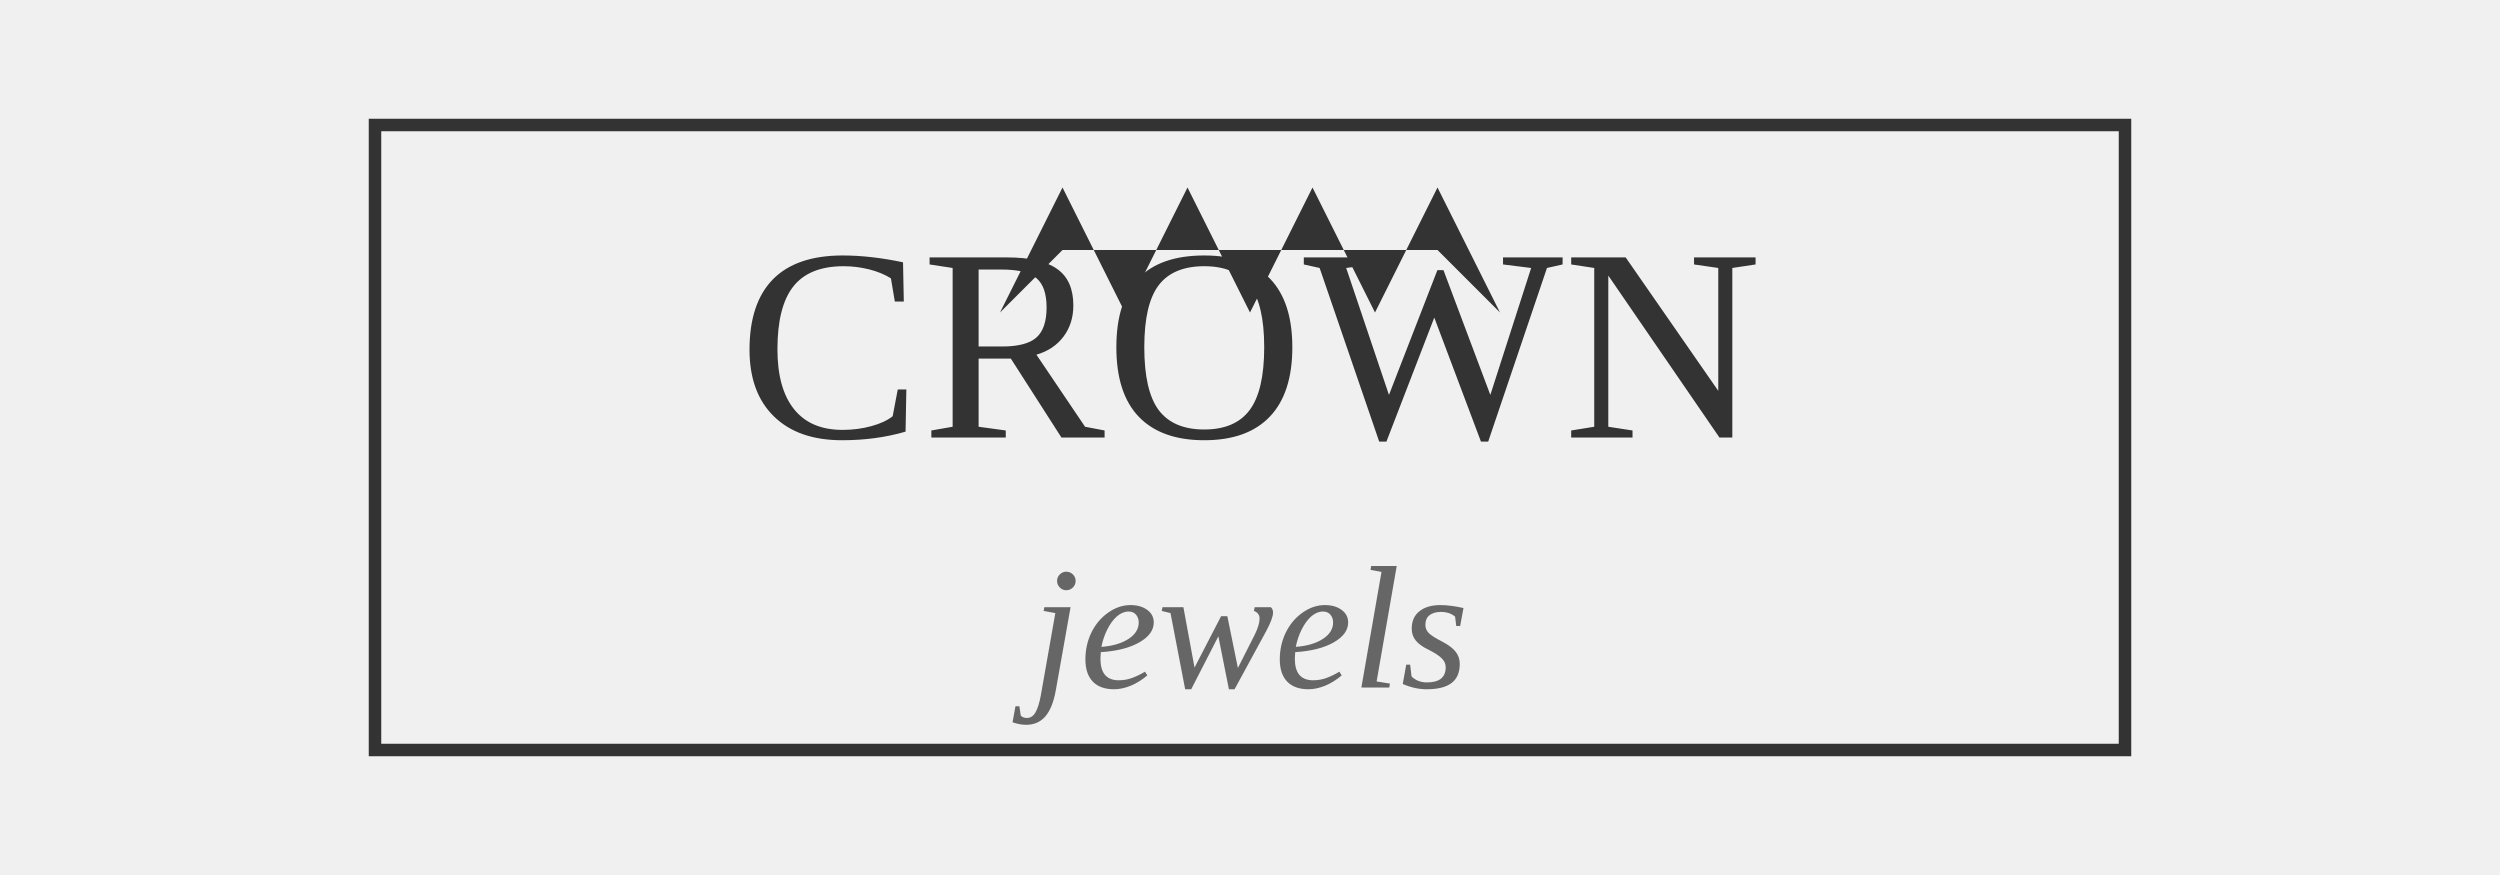
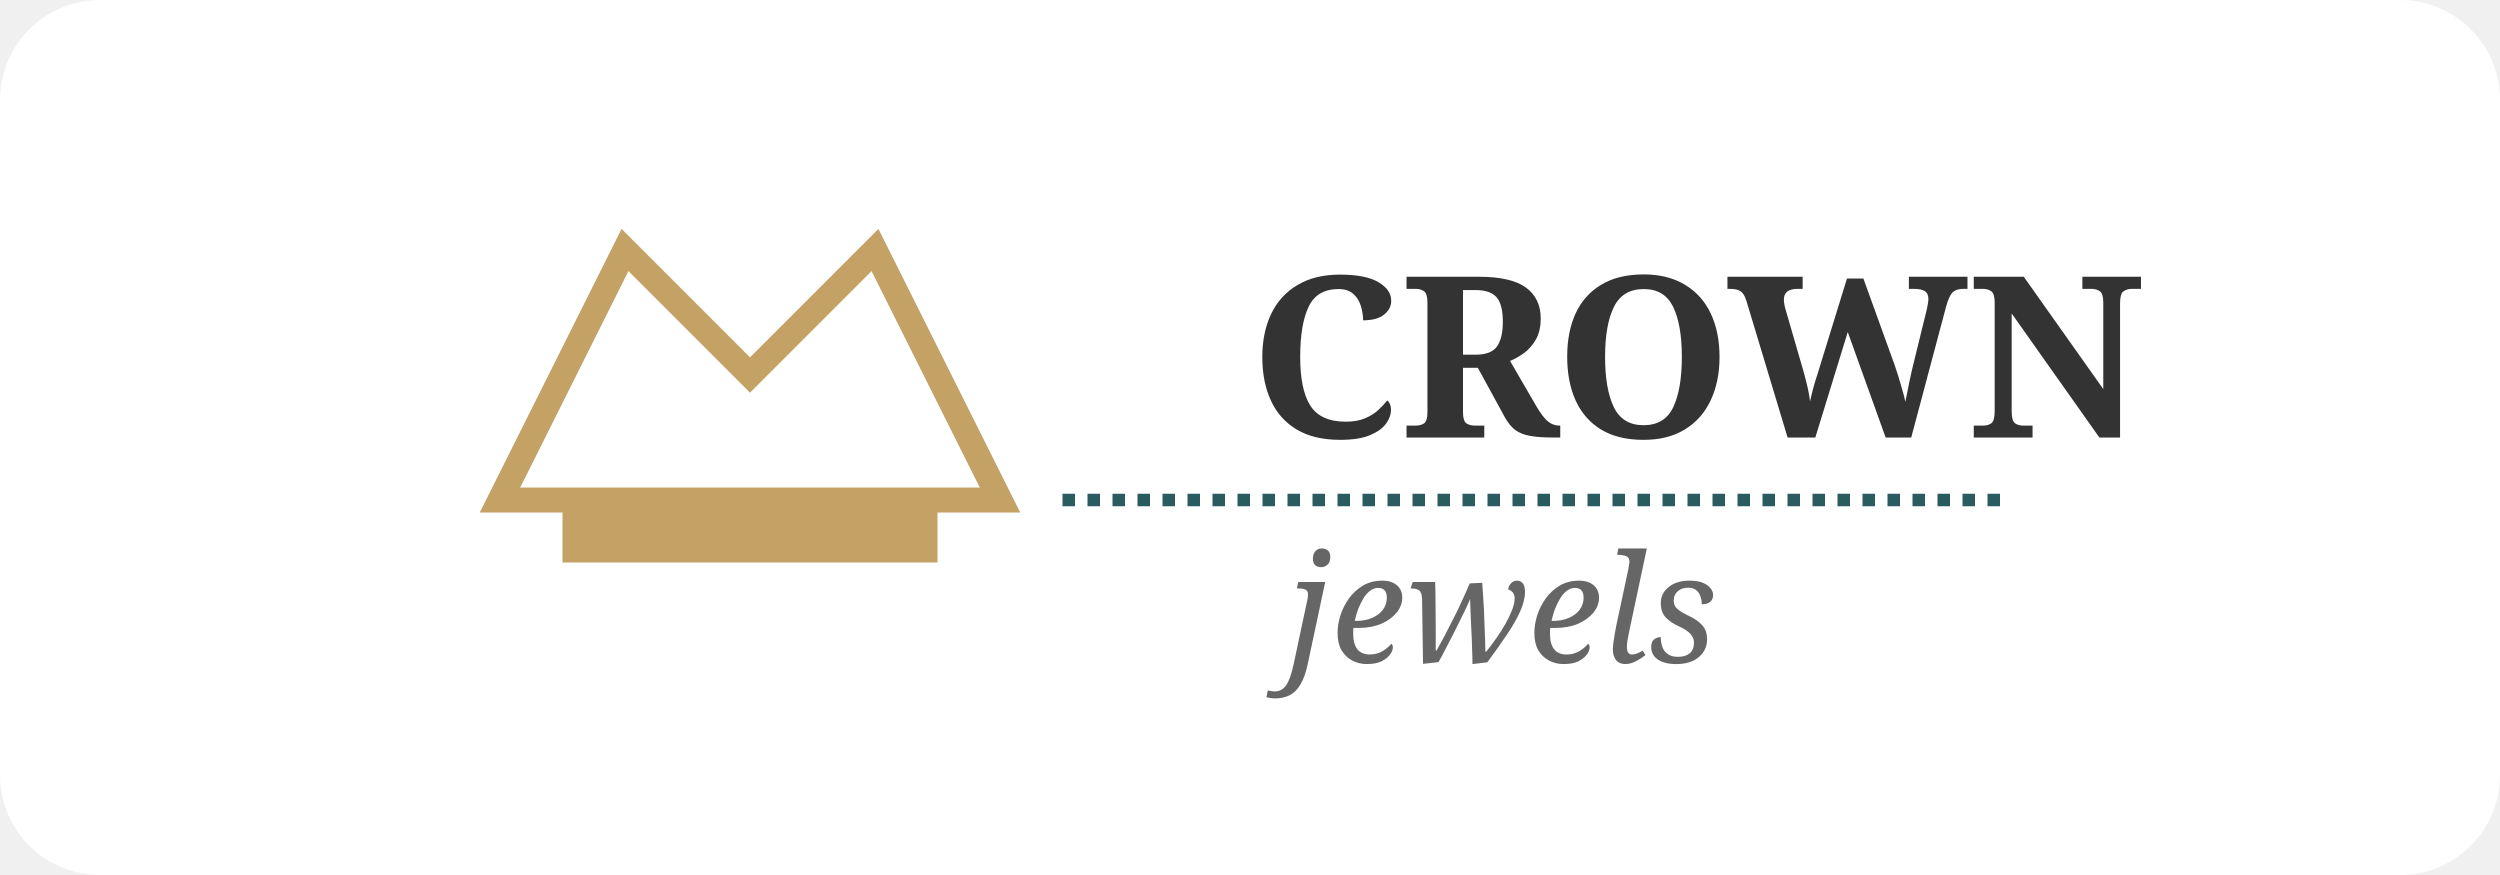
- <svg xmlns="http://www.w3.org/2000/svg" width="200" height="70" viewBox="0 0 200 70">
-   <rect x="30" y="10" width="140" height="50" stroke="#333" stroke-width="1" fill="none" />
-   <text x="100" y="35" font-family="Times New Roman, serif" font-size="22" font-weight="normal" text-anchor="middle" fill="#333">CROWN</text>
-   <text x="100" y="55" font-family="Times New Roman, serif" font-size="14" font-style="italic" text-anchor="middle" fill="#666">jewels</text>
-   <path d="M80 25 L85 15 L90 25 L95 15 L100 25 L105 15 L110 25 L115 15 L120 25 L115 20 L85 20 Z" fill="#333" />
+ <svg xmlns="http://www.w3.org/2000/svg" width="200" height="70" viewBox="0 0 200 70" fill="none">
+   <rect width="200" height="70" rx="8" fill="white" />
+   <g transform="translate(40, 15)">
+     <path d="M0,25 L10,5 L20,15 L30,5 L40,25 Z" fill="none" stroke="#C4A265" stroke-width="2" />
+     <path d="M5,25 L35,25 L35,30 L5,30 Z" fill="#C4A265" />
+     <text x="60" y="20" font-family="Georgia" font-size="18" font-weight="bold" fill="#333333">CROWN</text>
+     <text x="63" y="38" font-family="Georgia" font-size="12" font-style="italic" fill="#666666">jewels</text>
+     <line x1="45" y1="25" x2="120" y2="25" stroke="#2A5B5E" stroke-width="1" stroke-dasharray="1 1" />
+   </g>
</svg>
